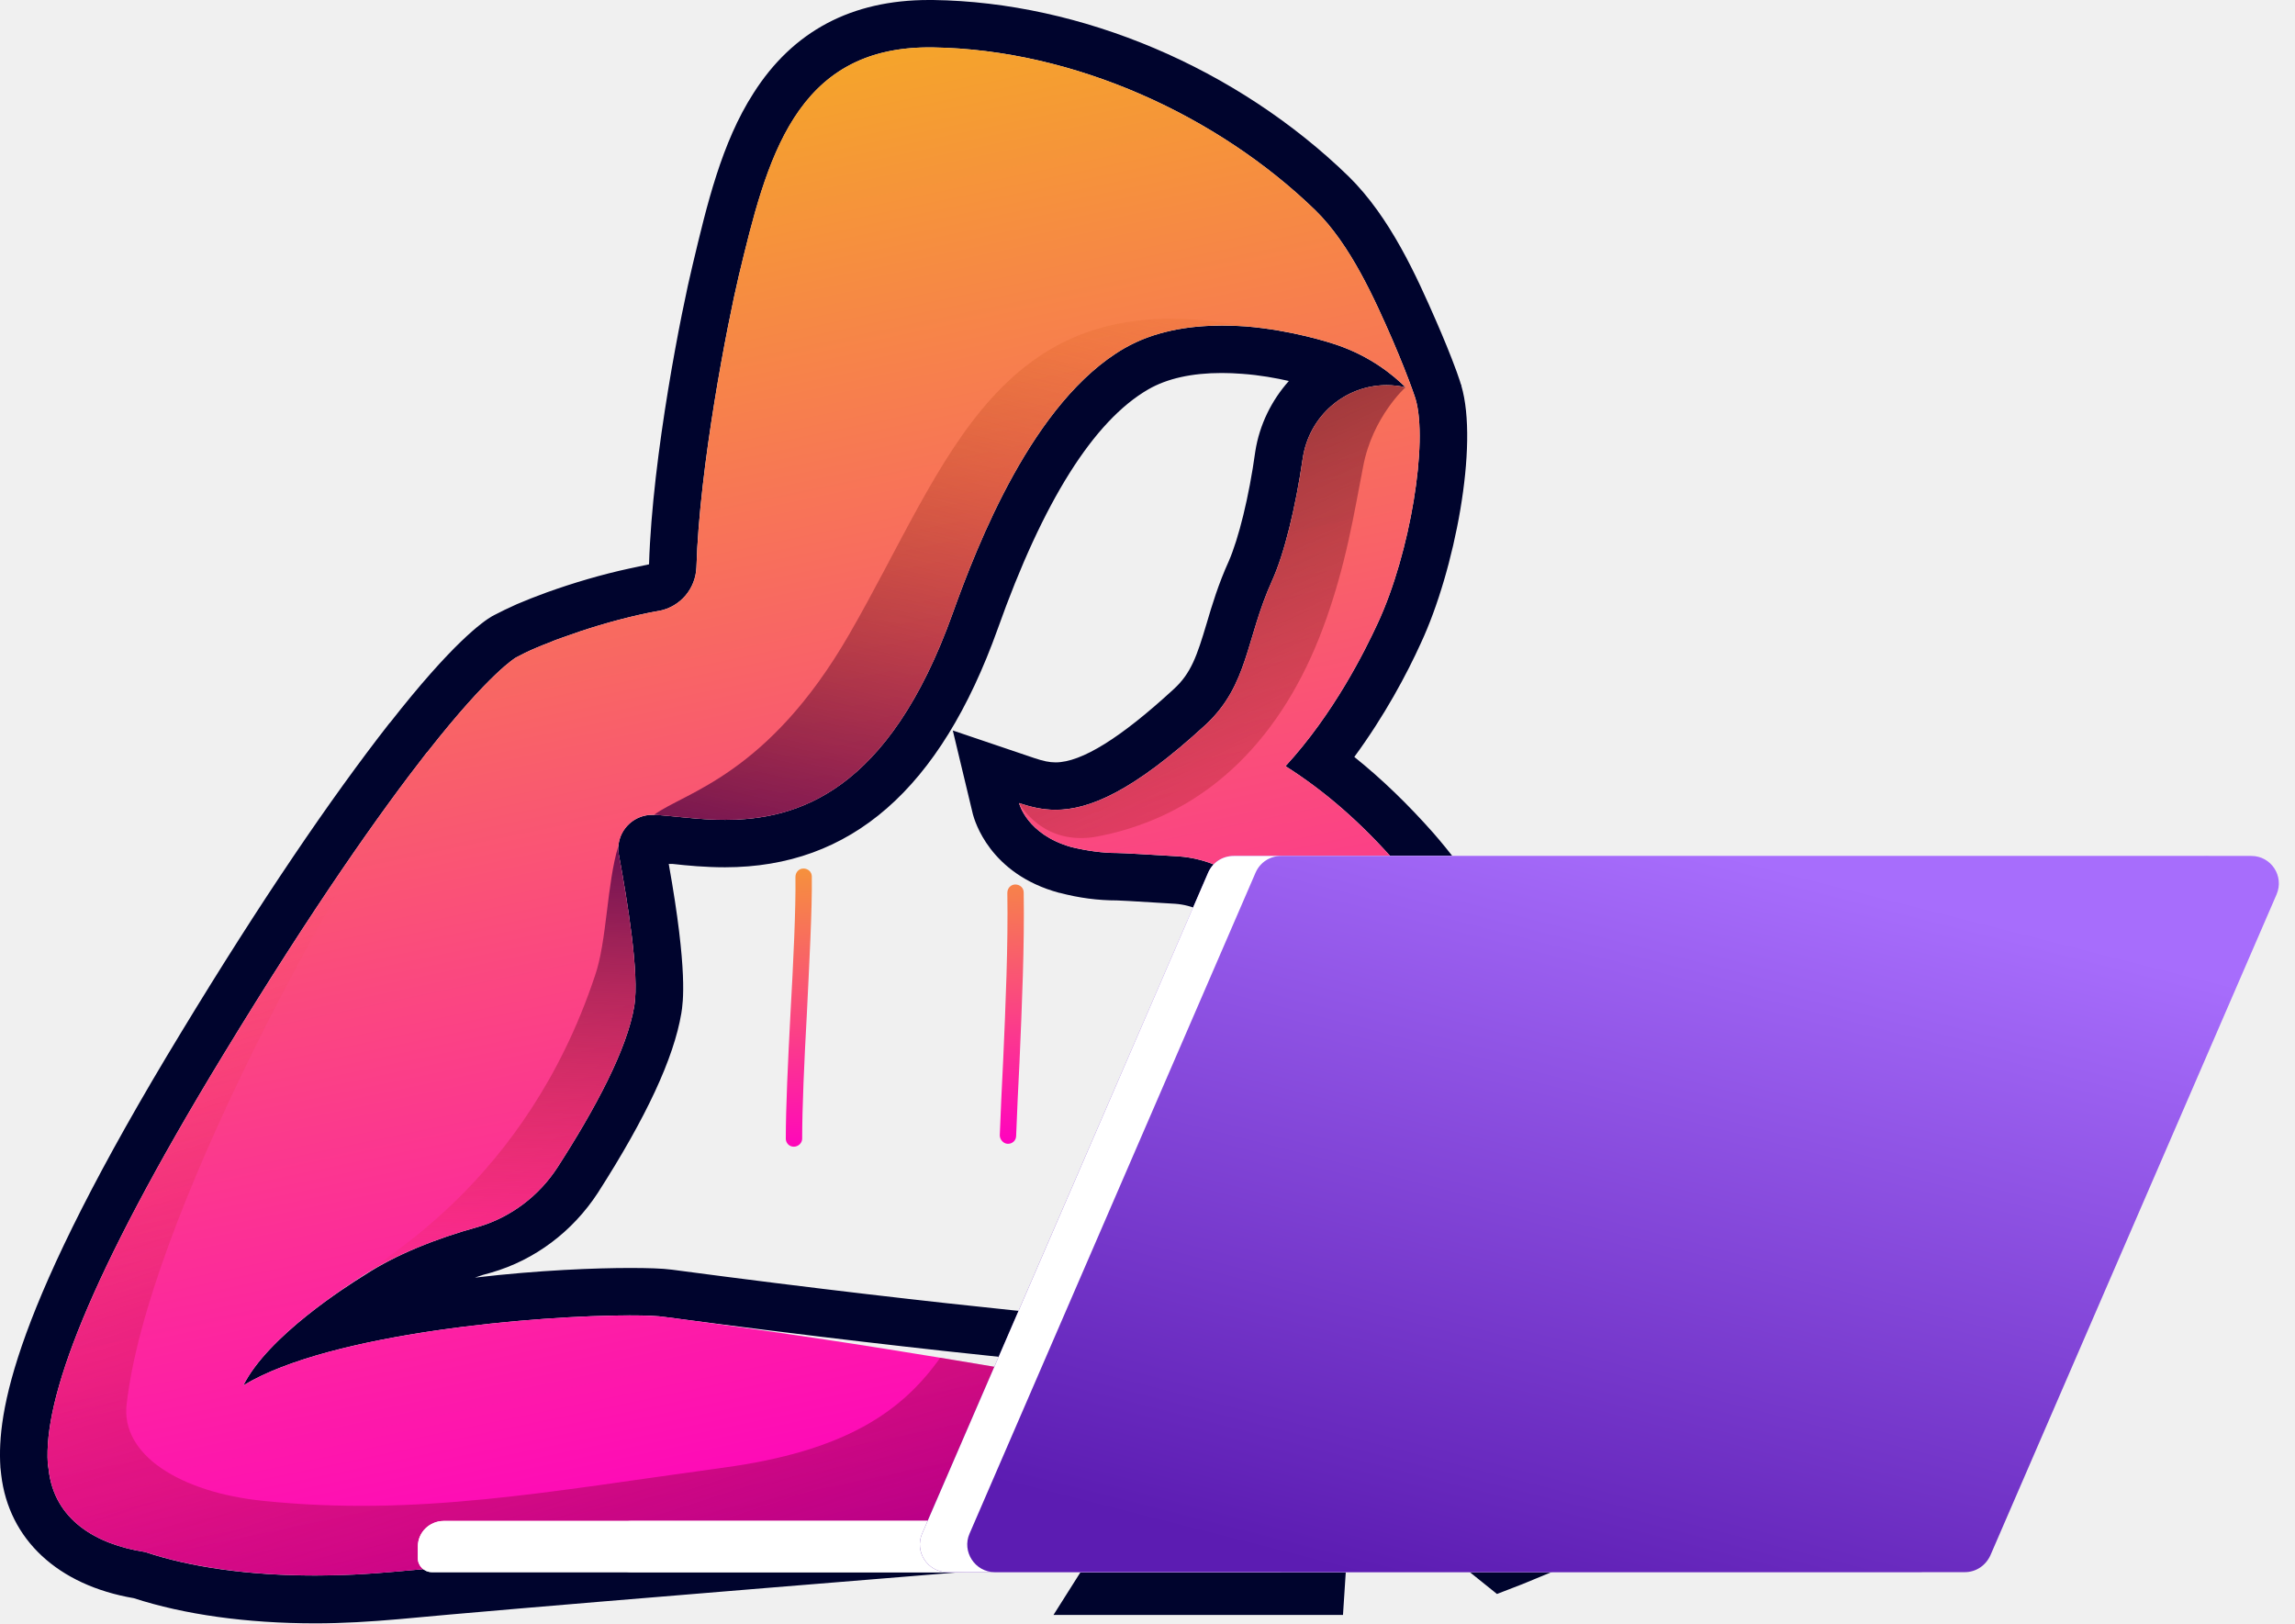
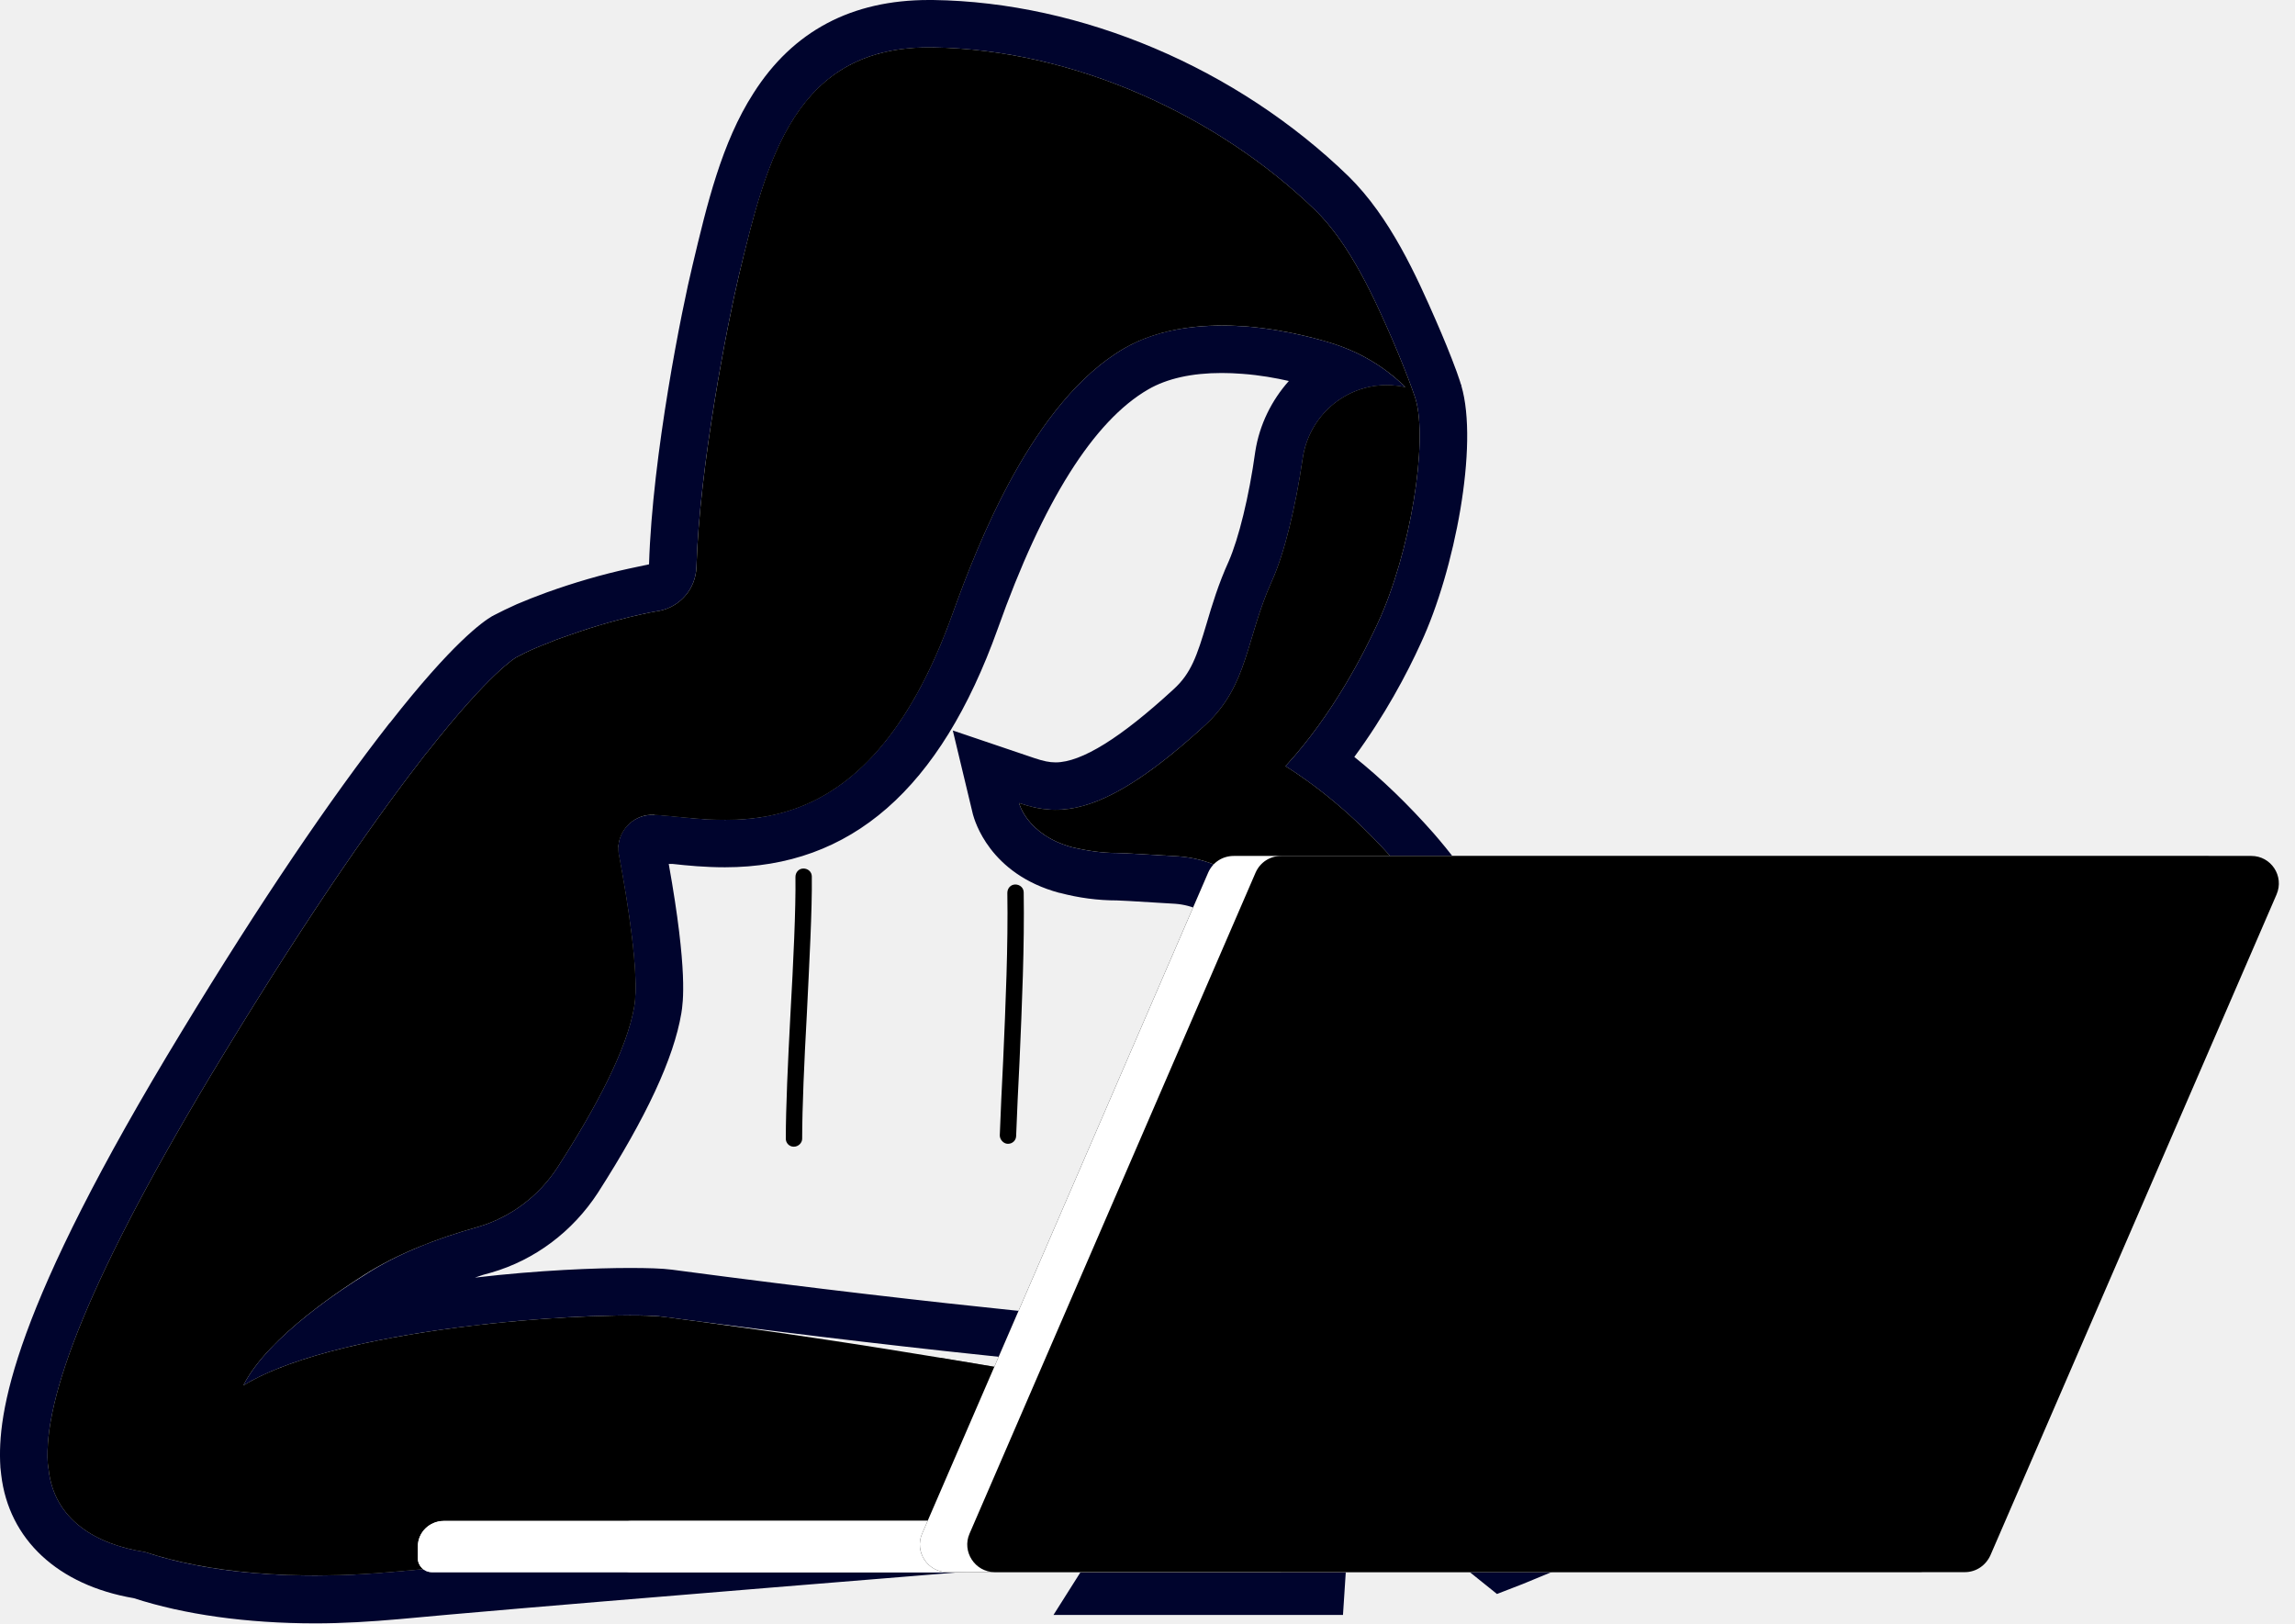
<svg xmlns="http://www.w3.org/2000/svg" width="123" height="87" viewBox="0 0 123 87" fill="none">
-   <path fill-rule="evenodd" clip-rule="evenodd" d="M40.384 4.992C38.675 7.645 37.888 10.973 37.123 14.189C36.561 16.483 34.964 24.375 34.785 30.244C34.44 30.319 34.087 30.394 33.728 30.469C32.266 30.784 30.737 31.234 29.298 31.751C29.013 31.856 28.736 31.961 28.466 32.066C28.211 32.171 27.956 32.276 27.701 32.38C27.252 32.583 26.824 32.785 26.442 32.988L26.419 33.01H26.397C25.857 33.325 24.238 34.472 20.91 38.722L20.888 38.744L20.865 38.767C17.717 42.792 13.962 48.323 9.757 55.249C0.65 70.203 -0.159 75.734 0.02 78.613V78.635C0.035 78.785 0.05 78.92 0.065 79.04C0.47 82.503 3.101 84.954 7.171 85.651C9.87 86.528 13.22 87 16.908 87C18.347 87 19.854 86.91 21.383 86.775C22.17 86.708 23.091 86.618 24.103 86.528C33.548 85.696 51.289 84.279 51.469 84.257L52.211 84.189L52.819 83.74C62.51 76.341 63.005 74.947 63.252 74.273L64.399 71.125L61.049 70.855C60.959 70.855 51.559 70.113 35.999 68.044C35.481 67.977 34.717 67.954 33.75 67.954C31.996 67.954 28.893 68.066 25.453 68.471C25.737 68.366 26.03 68.276 26.33 68.201C28.668 67.527 30.692 65.998 32.041 63.929C34.65 59.859 36.111 56.711 36.516 54.305C36.606 53.743 36.876 52.079 35.841 46.3C35.916 46.3 35.984 46.3 36.044 46.3C36.831 46.389 37.798 46.48 38.855 46.48C45.6 46.48 50.39 42.297 53.471 33.707C55.899 26.871 58.62 22.554 61.543 20.867C62.555 20.283 63.882 19.99 65.478 19.99C65.838 19.99 66.206 20.005 66.58 20.035C67.525 20.103 68.379 20.26 69.076 20.418C68.154 21.452 67.502 22.756 67.277 24.195C66.94 26.646 66.378 28.873 65.861 30.064C65.299 31.301 64.961 32.425 64.669 33.415C64.152 35.146 63.837 36.091 62.892 36.945C60.082 39.531 57.968 40.858 56.574 40.858C56.236 40.858 55.922 40.79 55.45 40.633L51.065 39.149L52.144 43.646C52.234 43.961 53.021 46.839 56.776 47.851H56.799C57.811 48.121 58.845 48.256 59.857 48.256C59.947 48.256 60.441 48.278 62.983 48.436C64.849 48.571 66.288 50.055 66.378 51.899C66.918 64.491 66.355 67.999 66.131 68.853C65.636 69.978 61.858 77.668 60.352 80.299C59.924 81.064 59.452 81.828 58.935 82.638L56.461 86.55H71.977L72.134 84.144C72.134 84.122 72.269 82.098 72.404 79.107C76.159 82.165 79.038 84.459 79.083 84.504L80.23 85.426L81.624 84.886C81.759 84.819 85.154 83.47 88.572 81.941C90.618 80.996 92.26 80.187 93.407 79.512C94.733 78.77 97.162 77.376 96.555 75.015C96.15 73.373 90.236 64.064 88.415 61.231C86.009 57.475 80.05 48.346 76.834 44.658C75.462 43.106 74.068 41.757 72.584 40.566C74.203 38.362 75.395 36.136 76.159 34.449C77.958 30.581 79.263 23.858 78.318 20.665V20.62L78.296 20.598C78.296 20.598 78.228 20.35 78.071 19.923C77.734 19.001 77.351 18.079 76.969 17.202C75.935 14.841 74.518 11.648 72.269 9.444C66.288 3.643 57.968 0.112 50.008 0C49.933 0 49.858 0 49.783 0C45.645 0 42.497 1.664 40.384 4.992ZM49.985 2.541C57.608 2.653 65.299 6.229 70.493 11.266C72.382 13.11 73.686 16.055 74.63 18.214C75.103 19.316 75.462 20.238 75.665 20.8C75.8 21.16 75.867 21.385 75.867 21.385C76.542 23.678 75.597 29.615 73.843 33.392C73.146 34.899 71.482 38.249 68.896 41.06C70.988 42.387 72.944 44.073 74.923 46.344C80.005 52.146 93.721 74.16 94.081 75.622C94.441 77.061 80.679 82.503 80.679 82.503C80.679 82.503 75.642 78.478 70.111 73.935C69.863 79.512 69.594 83.987 69.594 83.987H61.094C61.603 83.192 62.09 82.383 62.555 81.558C64.197 78.725 68.424 70.09 68.559 69.708C69.414 66.875 69.189 57.768 68.919 51.786C68.784 48.638 66.31 46.12 63.162 45.895C61.611 45.805 60.217 45.715 59.857 45.715C59.092 45.715 58.283 45.602 57.428 45.4C55.022 44.725 54.617 43.039 54.617 43.039C55.225 43.241 55.854 43.399 56.574 43.399C58.373 43.399 60.711 42.432 64.624 38.834C66.918 36.698 66.76 34.247 68.177 31.121C68.829 29.682 69.436 27.209 69.818 24.578C70.156 22.284 72.09 20.642 74.316 20.642C74.645 20.642 74.983 20.68 75.328 20.755C74.675 20.103 73.461 19.113 71.707 18.506C71.257 18.349 69.234 17.697 66.783 17.494C66.363 17.465 65.928 17.45 65.478 17.45C63.724 17.45 61.858 17.742 60.262 18.664C55.36 21.497 52.391 29.165 51.065 32.853C47.624 42.477 42.7 43.938 38.855 43.938C37.37 43.938 36.066 43.714 35.054 43.669C35.024 43.669 34.994 43.669 34.964 43.669C33.997 43.669 33.21 44.411 33.143 45.333C33.128 45.483 33.136 45.64 33.166 45.805C33.638 48.323 34.267 52.236 33.997 53.9C33.615 56.239 31.884 59.454 29.882 62.557C28.893 64.086 27.386 65.233 25.633 65.75C23.361 66.38 21.225 67.234 19.539 68.336C18.594 68.921 14.367 71.597 13.04 74.25C17.695 71.417 28.916 70.495 33.75 70.495C34.605 70.495 35.257 70.517 35.661 70.585C51.469 72.676 60.869 73.418 60.869 73.418C60.374 74.767 51.267 81.716 51.267 81.716C51.267 81.716 33.458 83.155 23.878 83.987C22.867 84.077 21.945 84.167 21.135 84.234C19.666 84.369 18.257 84.437 16.908 84.437C13.31 84.437 10.184 83.987 7.778 83.177C5.147 82.773 2.899 81.446 2.606 78.748C2.591 78.642 2.576 78.538 2.561 78.433C2.337 74.97 4.675 68.516 11.938 56.576C16.818 48.548 20.393 43.511 22.867 40.341C22.882 40.326 22.897 40.311 22.912 40.296C26.285 36.001 27.656 35.236 27.656 35.236C27.949 35.079 28.308 34.899 28.736 34.719C28.945 34.629 29.17 34.539 29.41 34.449C29.65 34.344 29.905 34.247 30.175 34.157C31.344 33.73 32.783 33.28 34.29 32.943C34.62 32.868 34.957 32.8 35.302 32.74H35.324C36.471 32.515 37.281 31.549 37.325 30.402C37.483 25.005 38.989 17.337 39.597 14.774C41.081 8.635 42.565 2.541 49.783 2.541C49.843 2.541 49.91 2.541 49.985 2.541Z" fill="#00042D" />
+   <path fillRule="evenodd" clip-rule="evenodd" d="M40.384 4.992C38.675 7.645 37.888 10.973 37.123 14.189C36.561 16.483 34.964 24.375 34.785 30.244C34.44 30.319 34.087 30.394 33.728 30.469C32.266 30.784 30.737 31.234 29.298 31.751C29.013 31.856 28.736 31.961 28.466 32.066C28.211 32.171 27.956 32.276 27.701 32.38C27.252 32.583 26.824 32.785 26.442 32.988L26.419 33.01H26.397C25.857 33.325 24.238 34.472 20.91 38.722L20.888 38.744L20.865 38.767C17.717 42.792 13.962 48.323 9.757 55.249C0.65 70.203 -0.159 75.734 0.02 78.613V78.635C0.035 78.785 0.05 78.92 0.065 79.04C0.47 82.503 3.101 84.954 7.171 85.651C9.87 86.528 13.22 87 16.908 87C18.347 87 19.854 86.91 21.383 86.775C22.17 86.708 23.091 86.618 24.103 86.528C33.548 85.696 51.289 84.279 51.469 84.257L52.211 84.189L52.819 83.74C62.51 76.341 63.005 74.947 63.252 74.273L64.399 71.125L61.049 70.855C60.959 70.855 51.559 70.113 35.999 68.044C35.481 67.977 34.717 67.954 33.75 67.954C31.996 67.954 28.893 68.066 25.453 68.471C25.737 68.366 26.03 68.276 26.33 68.201C28.668 67.527 30.692 65.998 32.041 63.929C34.65 59.859 36.111 56.711 36.516 54.305C36.606 53.743 36.876 52.079 35.841 46.3C35.916 46.3 35.984 46.3 36.044 46.3C36.831 46.389 37.798 46.48 38.855 46.48C45.6 46.48 50.39 42.297 53.471 33.707C55.899 26.871 58.62 22.554 61.543 20.867C62.555 20.283 63.882 19.99 65.478 19.99C65.838 19.99 66.206 20.005 66.58 20.035C67.525 20.103 68.379 20.26 69.076 20.418C68.154 21.452 67.502 22.756 67.277 24.195C66.94 26.646 66.378 28.873 65.861 30.064C65.299 31.301 64.961 32.425 64.669 33.415C64.152 35.146 63.837 36.091 62.892 36.945C60.082 39.531 57.968 40.858 56.574 40.858C56.236 40.858 55.922 40.79 55.45 40.633L51.065 39.149L52.144 43.646C52.234 43.961 53.021 46.839 56.776 47.851H56.799C57.811 48.121 58.845 48.256 59.857 48.256C59.947 48.256 60.441 48.278 62.983 48.436C64.849 48.571 66.288 50.055 66.378 51.899C66.918 64.491 66.355 67.999 66.131 68.853C65.636 69.978 61.858 77.668 60.352 80.299C59.924 81.064 59.452 81.828 58.935 82.638L56.461 86.55H71.977L72.134 84.144C72.134 84.122 72.269 82.098 72.404 79.107C76.159 82.165 79.038 84.459 79.083 84.504L80.23 85.426L81.624 84.886C81.759 84.819 85.154 83.47 88.572 81.941C90.618 80.996 92.26 80.187 93.407 79.512C94.733 78.77 97.162 77.376 96.555 75.015C96.15 73.373 90.236 64.064 88.415 61.231C86.009 57.475 80.05 48.346 76.834 44.658C75.462 43.106 74.068 41.757 72.584 40.566C74.203 38.362 75.395 36.136 76.159 34.449C77.958 30.581 79.263 23.858 78.318 20.665V20.62L78.296 20.598C78.296 20.598 78.228 20.35 78.071 19.923C77.734 19.001 77.351 18.079 76.969 17.202C75.935 14.841 74.518 11.648 72.269 9.444C66.288 3.643 57.968 0.112 50.008 0C49.933 0 49.858 0 49.783 0C45.645 0 42.497 1.664 40.384 4.992ZM49.985 2.541C57.608 2.653 65.299 6.229 70.493 11.266C72.382 13.11 73.686 16.055 74.63 18.214C75.103 19.316 75.462 20.238 75.665 20.8C75.8 21.16 75.867 21.385 75.867 21.385C76.542 23.678 75.597 29.615 73.843 33.392C73.146 34.899 71.482 38.249 68.896 41.06C70.988 42.387 72.944 44.073 74.923 46.344C80.005 52.146 93.721 74.16 94.081 75.622C94.441 77.061 80.679 82.503 80.679 82.503C80.679 82.503 75.642 78.478 70.111 73.935C69.863 79.512 69.594 83.987 69.594 83.987H61.094C61.603 83.192 62.09 82.383 62.555 81.558C64.197 78.725 68.424 70.09 68.559 69.708C69.414 66.875 69.189 57.768 68.919 51.786C68.784 48.638 66.31 46.12 63.162 45.895C61.611 45.805 60.217 45.715 59.857 45.715C59.092 45.715 58.283 45.602 57.428 45.4C55.022 44.725 54.617 43.039 54.617 43.039C55.225 43.241 55.854 43.399 56.574 43.399C58.373 43.399 60.711 42.432 64.624 38.834C66.918 36.698 66.76 34.247 68.177 31.121C68.829 29.682 69.436 27.209 69.818 24.578C70.156 22.284 72.09 20.642 74.316 20.642C74.645 20.642 74.983 20.68 75.328 20.755C74.675 20.103 73.461 19.113 71.707 18.506C71.257 18.349 69.234 17.697 66.783 17.494C66.363 17.465 65.928 17.45 65.478 17.45C63.724 17.45 61.858 17.742 60.262 18.664C55.36 21.497 52.391 29.165 51.065 32.853C47.624 42.477 42.7 43.938 38.855 43.938C37.37 43.938 36.066 43.714 35.054 43.669C35.024 43.669 34.994 43.669 34.964 43.669C33.997 43.669 33.21 44.411 33.143 45.333C33.128 45.483 33.136 45.64 33.166 45.805C33.638 48.323 34.267 52.236 33.997 53.9C33.615 56.239 31.884 59.454 29.882 62.557C28.893 64.086 27.386 65.233 25.633 65.75C23.361 66.38 21.225 67.234 19.539 68.336C18.594 68.921 14.367 71.597 13.04 74.25C17.695 71.417 28.916 70.495 33.75 70.495C34.605 70.495 35.257 70.517 35.661 70.585C51.469 72.676 60.869 73.418 60.869 73.418C60.374 74.767 51.267 81.716 51.267 81.716C51.267 81.716 33.458 83.155 23.878 83.987C22.867 84.077 21.945 84.167 21.135 84.234C19.666 84.369 18.257 84.437 16.908 84.437C13.31 84.437 10.184 83.987 7.778 83.177C5.147 82.773 2.899 81.446 2.606 78.748C2.591 78.642 2.576 78.538 2.561 78.433C2.337 74.97 4.675 68.516 11.938 56.576C16.818 48.548 20.393 43.511 22.867 40.341C22.882 40.326 22.897 40.311 22.912 40.296C26.285 36.001 27.656 35.236 27.656 35.236C27.949 35.079 28.308 34.899 28.736 34.719C28.945 34.629 29.17 34.539 29.41 34.449C29.65 34.344 29.905 34.247 30.175 34.157C31.344 33.73 32.783 33.28 34.29 32.943C34.62 32.868 34.957 32.8 35.302 32.74H35.324C36.471 32.515 37.281 31.549 37.325 30.402C37.483 25.005 38.989 17.337 39.597 14.774C41.081 8.635 42.565 2.541 49.783 2.541C49.843 2.541 49.91 2.541 49.985 2.541Z" fill="#00042D" />
  <path d="M2.562 78.432C2.577 78.537 2.592 78.642 2.607 78.747C2.899 81.445 5.148 82.772 7.779 83.176C11.085 84.278 15.784 84.728 21.136 84.233C21.945 84.166 22.867 84.076 23.879 83.986C33.459 83.154 51.268 81.715 51.268 81.715C51.268 81.715 60.375 76.003 60.87 74.654C60.87 74.654 59.543 74.362 57.047 73.912C55.36 73.597 53.134 73.215 50.391 72.765C46.456 72.113 41.486 71.349 35.662 70.584C33.076 70.224 18.505 70.921 13.041 74.249C14.368 71.596 18.595 68.92 19.539 68.313C21.226 67.234 23.362 66.379 25.633 65.749C27.387 65.232 28.894 64.085 29.883 62.556C31.884 59.453 33.616 56.238 33.998 53.899C34.268 52.235 33.638 48.322 33.166 45.804C33.136 45.639 33.129 45.482 33.144 45.332C33.234 44.387 34.043 43.623 35.055 43.668C38.698 43.848 46.298 46.186 51.065 32.852C52.392 29.164 55.36 21.496 60.262 18.663C62.264 17.516 64.67 17.336 66.783 17.494C69.234 17.696 71.258 18.348 71.708 18.506C73.462 19.113 74.676 20.102 75.328 20.754C74.984 20.679 74.646 20.642 74.316 20.642C72.09 20.642 70.156 22.283 69.819 24.577C69.437 27.208 68.83 29.681 68.178 31.12C66.761 34.246 66.918 36.697 64.625 38.833C59.16 43.87 56.732 43.758 54.618 43.038C54.618 43.038 55.023 44.725 57.429 45.399C58.283 45.602 59.093 45.714 59.858 45.714C60.217 45.714 61.611 45.804 63.163 45.894C66.311 46.119 68.785 48.637 68.92 51.785C69.189 57.767 69.414 66.874 68.56 69.707C68.425 70.089 64.198 78.724 62.556 81.557C62.091 82.382 61.604 83.191 61.094 83.986H69.594C69.594 83.986 69.864 79.511 70.111 73.934C75.643 78.477 80.68 82.502 80.68 82.502C80.68 82.502 94.442 77.06 94.082 75.621C93.722 74.159 80.005 52.145 74.924 46.344C72.945 44.072 70.988 42.386 68.897 41.059C71.483 38.249 73.147 34.898 73.844 33.392C75.598 29.614 76.543 23.677 75.868 21.384C75.868 21.384 75.8 21.159 75.665 20.799C75.463 20.237 75.103 19.315 74.631 18.213C73.687 16.054 72.382 13.109 70.494 11.265C65.299 6.228 57.609 2.653 49.986 2.54C42.588 2.428 41.081 8.566 39.597 14.773C38.99 17.336 37.484 25.004 37.326 30.401C37.281 31.548 36.472 32.514 35.325 32.739H35.302C34.958 32.799 34.62 32.867 34.291 32.942C32.784 33.279 31.345 33.729 30.175 34.156C29.906 34.246 29.651 34.343 29.411 34.448C29.171 34.538 28.946 34.628 28.736 34.718C28.309 34.898 27.949 35.078 27.657 35.235C27.657 35.235 26.285 36 22.912 40.295C22.897 40.31 22.882 40.325 22.867 40.34C20.394 43.51 16.819 48.547 11.939 56.575C4.676 68.515 2.337 74.969 2.562 78.432Z" fill="url(#paint0_linear_3307_608)" />
  <path style="mix-blend-mode:multiply" d="M19.539 68.336C21.225 67.234 23.362 66.379 25.633 65.75C27.387 65.233 28.893 64.086 29.883 62.557C31.884 59.453 33.615 56.238 33.998 53.899C34.267 52.235 33.638 48.323 33.166 45.804C33.136 45.639 33.128 45.482 33.143 45.332C32.514 47.378 32.536 50.437 31.884 52.303C28.151 63.501 20.213 67.526 19.539 68.336Z" fill="url(#paint1_linear_3307_608)" />
  <path style="mix-blend-mode:multiply" d="M2.562 78.433C2.577 78.538 2.592 78.643 2.607 78.748C2.899 81.447 5.148 82.773 7.779 83.178C11.084 84.28 15.784 84.73 21.136 84.235C21.945 84.167 22.867 84.077 23.879 83.987C33.458 83.156 51.267 81.716 51.267 81.716C51.267 81.716 54.82 76.904 57.046 73.913C55.36 73.599 53.134 73.216 50.39 72.767C48.322 75.69 45.241 77.781 38.765 78.658C29.343 79.94 22.372 81.289 14.097 80.435C9.69 79.985 6.452 77.984 6.789 75.24C7.891 65.549 17.785 47.402 22.867 40.341C20.393 43.512 16.818 48.549 11.939 56.577C4.676 68.517 2.337 74.97 2.562 78.433Z" fill="url(#paint2_linear_3307_608)" />
  <path d="M77.959 84.255H33.818C33.233 84.255 32.761 83.783 32.761 83.199V82.547C32.761 81.962 33.233 81.512 33.818 81.512H77.959C78.543 81.512 79.016 81.962 79.016 82.547V83.199C79.016 83.783 78.543 84.255 77.959 84.255Z" fill="white" />
  <path d="M68.626 84.255H23.136C22.732 84.255 22.394 83.918 22.394 83.513V82.884C22.394 82.119 23.024 81.512 23.788 81.512H68.626C68.641 81.512 68.649 81.512 68.649 81.512V84.233C68.649 84.248 68.641 84.255 68.626 84.255Z" fill="white" />
  <path d="M68.626 84.255H23.136C22.732 84.255 22.394 83.918 22.394 83.513V82.884C22.394 82.119 23.024 81.512 23.788 81.512H68.626C68.641 81.512 68.649 81.512 68.649 81.512V84.233C68.649 84.248 68.641 84.255 68.626 84.255Z" fill="white" />
  <path d="M102.761 84.256H50.772C49.715 84.256 48.996 83.155 49.423 82.188L64.759 46.749C65.006 46.209 65.523 45.872 66.13 45.872H118.119C119.176 45.872 119.895 46.951 119.468 47.941L104.132 83.357C103.885 83.897 103.368 84.256 102.761 84.256Z" fill="url(#paint3_linear_3307_608)" />
  <path d="M102.761 84.256H50.772C49.715 84.256 48.996 83.155 49.423 82.188L64.759 46.749C65.006 46.209 65.523 45.872 66.13 45.872H118.119C119.176 45.872 119.895 46.951 119.468 47.941L104.132 83.357C103.885 83.897 103.368 84.256 102.761 84.256Z" fill="white" />
  <path d="M105.302 84.256H53.313C52.257 84.256 51.537 83.155 51.964 82.188L67.3 46.749C67.547 46.209 68.065 45.872 68.672 45.872H120.66C121.717 45.872 122.437 46.951 122.01 47.941L106.674 83.357C106.426 83.897 105.909 84.256 105.302 84.256Z" fill="url(#paint4_linear_3307_608)" />
  <path style="mix-blend-mode:multiply" d="M54.618 43.039C54.618 43.039 55.877 45.423 58.891 44.816C64.962 43.624 68.807 39.239 70.876 33.73C72.157 30.334 72.607 27.276 73.057 25.005C73.552 22.352 75.328 20.755 75.328 20.755C74.983 20.68 74.646 20.643 74.316 20.643C72.09 20.643 70.156 22.284 69.819 24.578C69.437 27.209 68.829 29.682 68.177 31.121C66.761 34.247 66.918 36.698 64.625 38.834C59.16 43.871 56.732 43.759 54.618 43.039Z" fill="url(#paint5_linear_3307_608)" />
  <path style="mix-blend-mode:multiply" d="M35.055 43.668C38.698 43.848 46.298 46.186 51.065 32.852C52.392 29.164 55.36 21.496 60.262 18.663C62.263 17.516 64.669 17.336 66.783 17.494C53.494 14.93 50.863 24.734 45.511 33.999C41.149 41.554 36.696 42.454 35.055 43.668Z" fill="url(#paint6_linear_3307_608)" />
  <path d="M42.362 54.372C42.52 51.584 42.655 48.728 42.632 46.997C42.632 46.749 42.812 46.547 43.059 46.547C43.307 46.547 43.509 46.727 43.509 46.974C43.532 48.751 43.374 51.629 43.239 54.417C43.104 56.846 42.992 59.387 42.992 61.028C42.992 61.253 42.789 61.455 42.542 61.455C42.295 61.455 42.115 61.253 42.115 61.028C42.115 59.364 42.227 56.936 42.362 54.372Z" fill="url(#paint7_linear_3307_608)" />
  <path d="M53.988 47.852C53.988 47.605 54.168 47.402 54.415 47.402C54.662 47.402 54.865 47.582 54.865 47.83C54.91 50.663 54.775 53.834 54.64 56.914C54.572 58.286 54.505 59.612 54.46 60.872C54.46 61.119 54.258 61.299 54.033 61.299C54.033 61.299 54.025 61.299 54.01 61.299C53.785 61.299 53.583 61.074 53.583 60.849C53.628 59.568 53.695 58.241 53.763 56.869C53.898 53.811 54.033 50.663 53.988 47.852Z" fill="url(#paint8_linear_3307_608)" />
  <defs>
    <linearGradient id="paint0_linear_3307_608" x1="99.345" y1="71.359" x2="82.687" y2="-8.341" gradientUnits="userSpaceOnUse">
-       <stop stop-color="#FF00C1" />
-       <stop offset="1" stop-color="#F4AC24" />
+       <stop stopColor="#FF00C1" />
+       <stop offset="1" stopColor="#F4AC24" />
    </linearGradient>
    <linearGradient id="paint1_linear_3307_608" x1="44.917" y1="70.798" x2="46.052" y2="44.45" gradientUnits="userSpaceOnUse">
-       <stop stop-color="#F4D63B" stop-opacity="0" />
-       <stop offset="1" stop-color="#5C1CB2" />
+       <stop stopColor="#F4D63B" stop-opacity="0" />
+       <stop offset="1" stopColor="#5C1CB2" />
    </linearGradient>
    <linearGradient id="paint2_linear_3307_608" x1="1.733" y1="52.923" x2="22.169" y2="115.868" gradientUnits="userSpaceOnUse">
-       <stop stop-color="#F4D63B" stop-opacity="0" />
-       <stop offset="1" stop-color="#5C1CB2" />
+       <stop stopColor="#F4D63B" stop-opacity="0" />
+       <stop offset="1" stopColor="#5C1CB2" />
    </linearGradient>
    <linearGradient id="paint3_linear_3307_608" x1="74.974" y1="41.92" x2="64.506" y2="82.954" gradientUnits="userSpaceOnUse">
-       <stop stop-color="#A76DFC" />
-       <stop offset="1" stop-color="#5C1CB2" />
+       <stop stopColor="#A76DFC" />
+       <stop offset="1" stopColor="#5C1CB2" />
    </linearGradient>
    <linearGradient id="paint4_linear_3307_608" x1="77.516" y1="41.92" x2="67.048" y2="82.954" gradientUnits="userSpaceOnUse">
-       <stop stop-color="#A76DFC" />
-       <stop offset="1" stop-color="#5C1CB2" />
+       <stop stopColor="#A76DFC" />
+       <stop offset="1" stopColor="#5C1CB2" />
    </linearGradient>
    <linearGradient id="paint5_linear_3307_608" x1="92.775" y1="51.214" x2="72.746" y2="6.054" gradientUnits="userSpaceOnUse">
-       <stop stop-color="#F4D63B" stop-opacity="0" />
-       <stop offset="1" stop-color="#5C1CB2" />
+       <stop stopColor="#F4D63B" stop-opacity="0" />
+       <stop offset="1" stopColor="#5C1CB2" />
    </linearGradient>
    <linearGradient id="paint6_linear_3307_608" x1="42.021" y1="6.149" x2="32.626" y2="47.891" gradientUnits="userSpaceOnUse">
-       <stop stop-color="#F4D63B" stop-opacity="0" />
-       <stop offset="1" stop-color="#5C1CB2" />
+       <stop stopColor="#F4D63B" stop-opacity="0" />
+       <stop offset="1" stopColor="#5C1CB2" />
    </linearGradient>
    <linearGradient id="paint7_linear_3307_608" x1="-37.279" y1="48.686" x2="-36.116" y2="67.186" gradientUnits="userSpaceOnUse">
-       <stop stop-color="#F4AC24" />
-       <stop offset="1" stop-color="#FF00C1" />
+       <stop stopColor="#F4AC24" />
+       <stop offset="1" stopColor="#FF00C1" />
    </linearGradient>
    <linearGradient id="paint8_linear_3307_608" x1="-21.964" y1="47.721" x2="-20.801" y2="66.212" gradientUnits="userSpaceOnUse">
-       <stop stop-color="#F4AC24" />
-       <stop offset="1" stop-color="#FF00C1" />
+       <stop stopColor="#F4AC24" />
+       <stop offset="1" stopColor="#FF00C1" />
    </linearGradient>
  </defs>
</svg>
